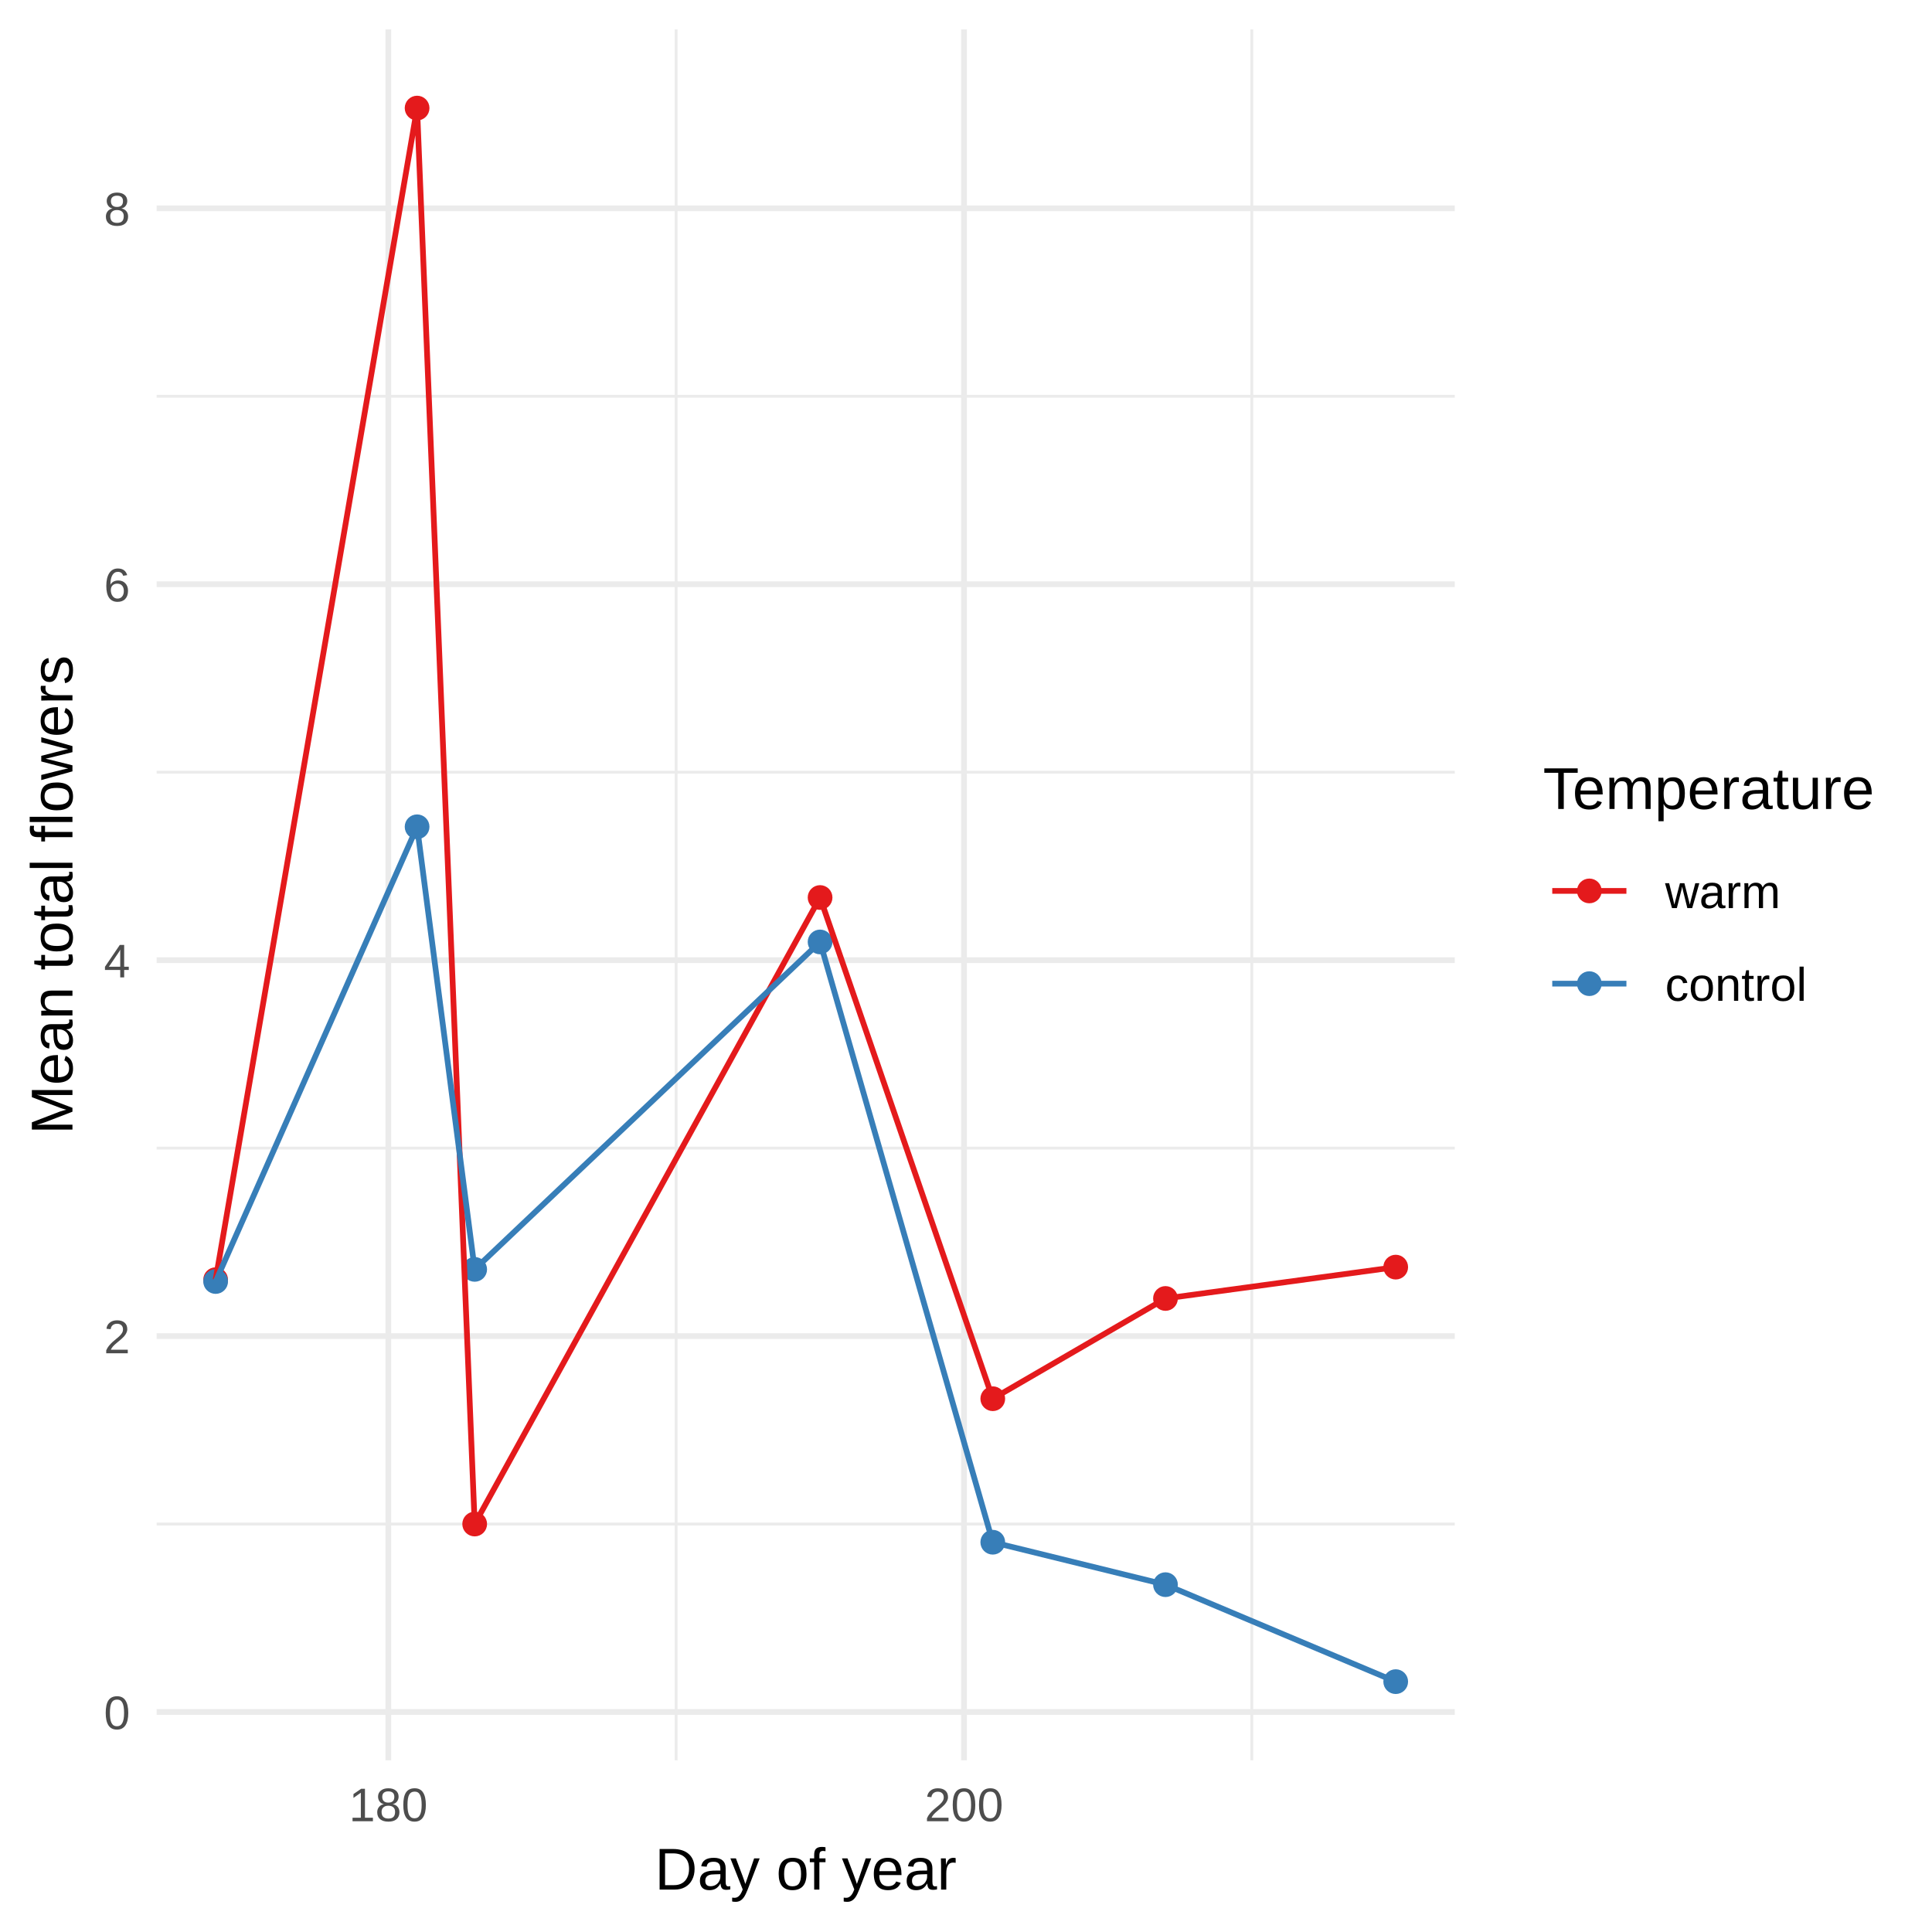
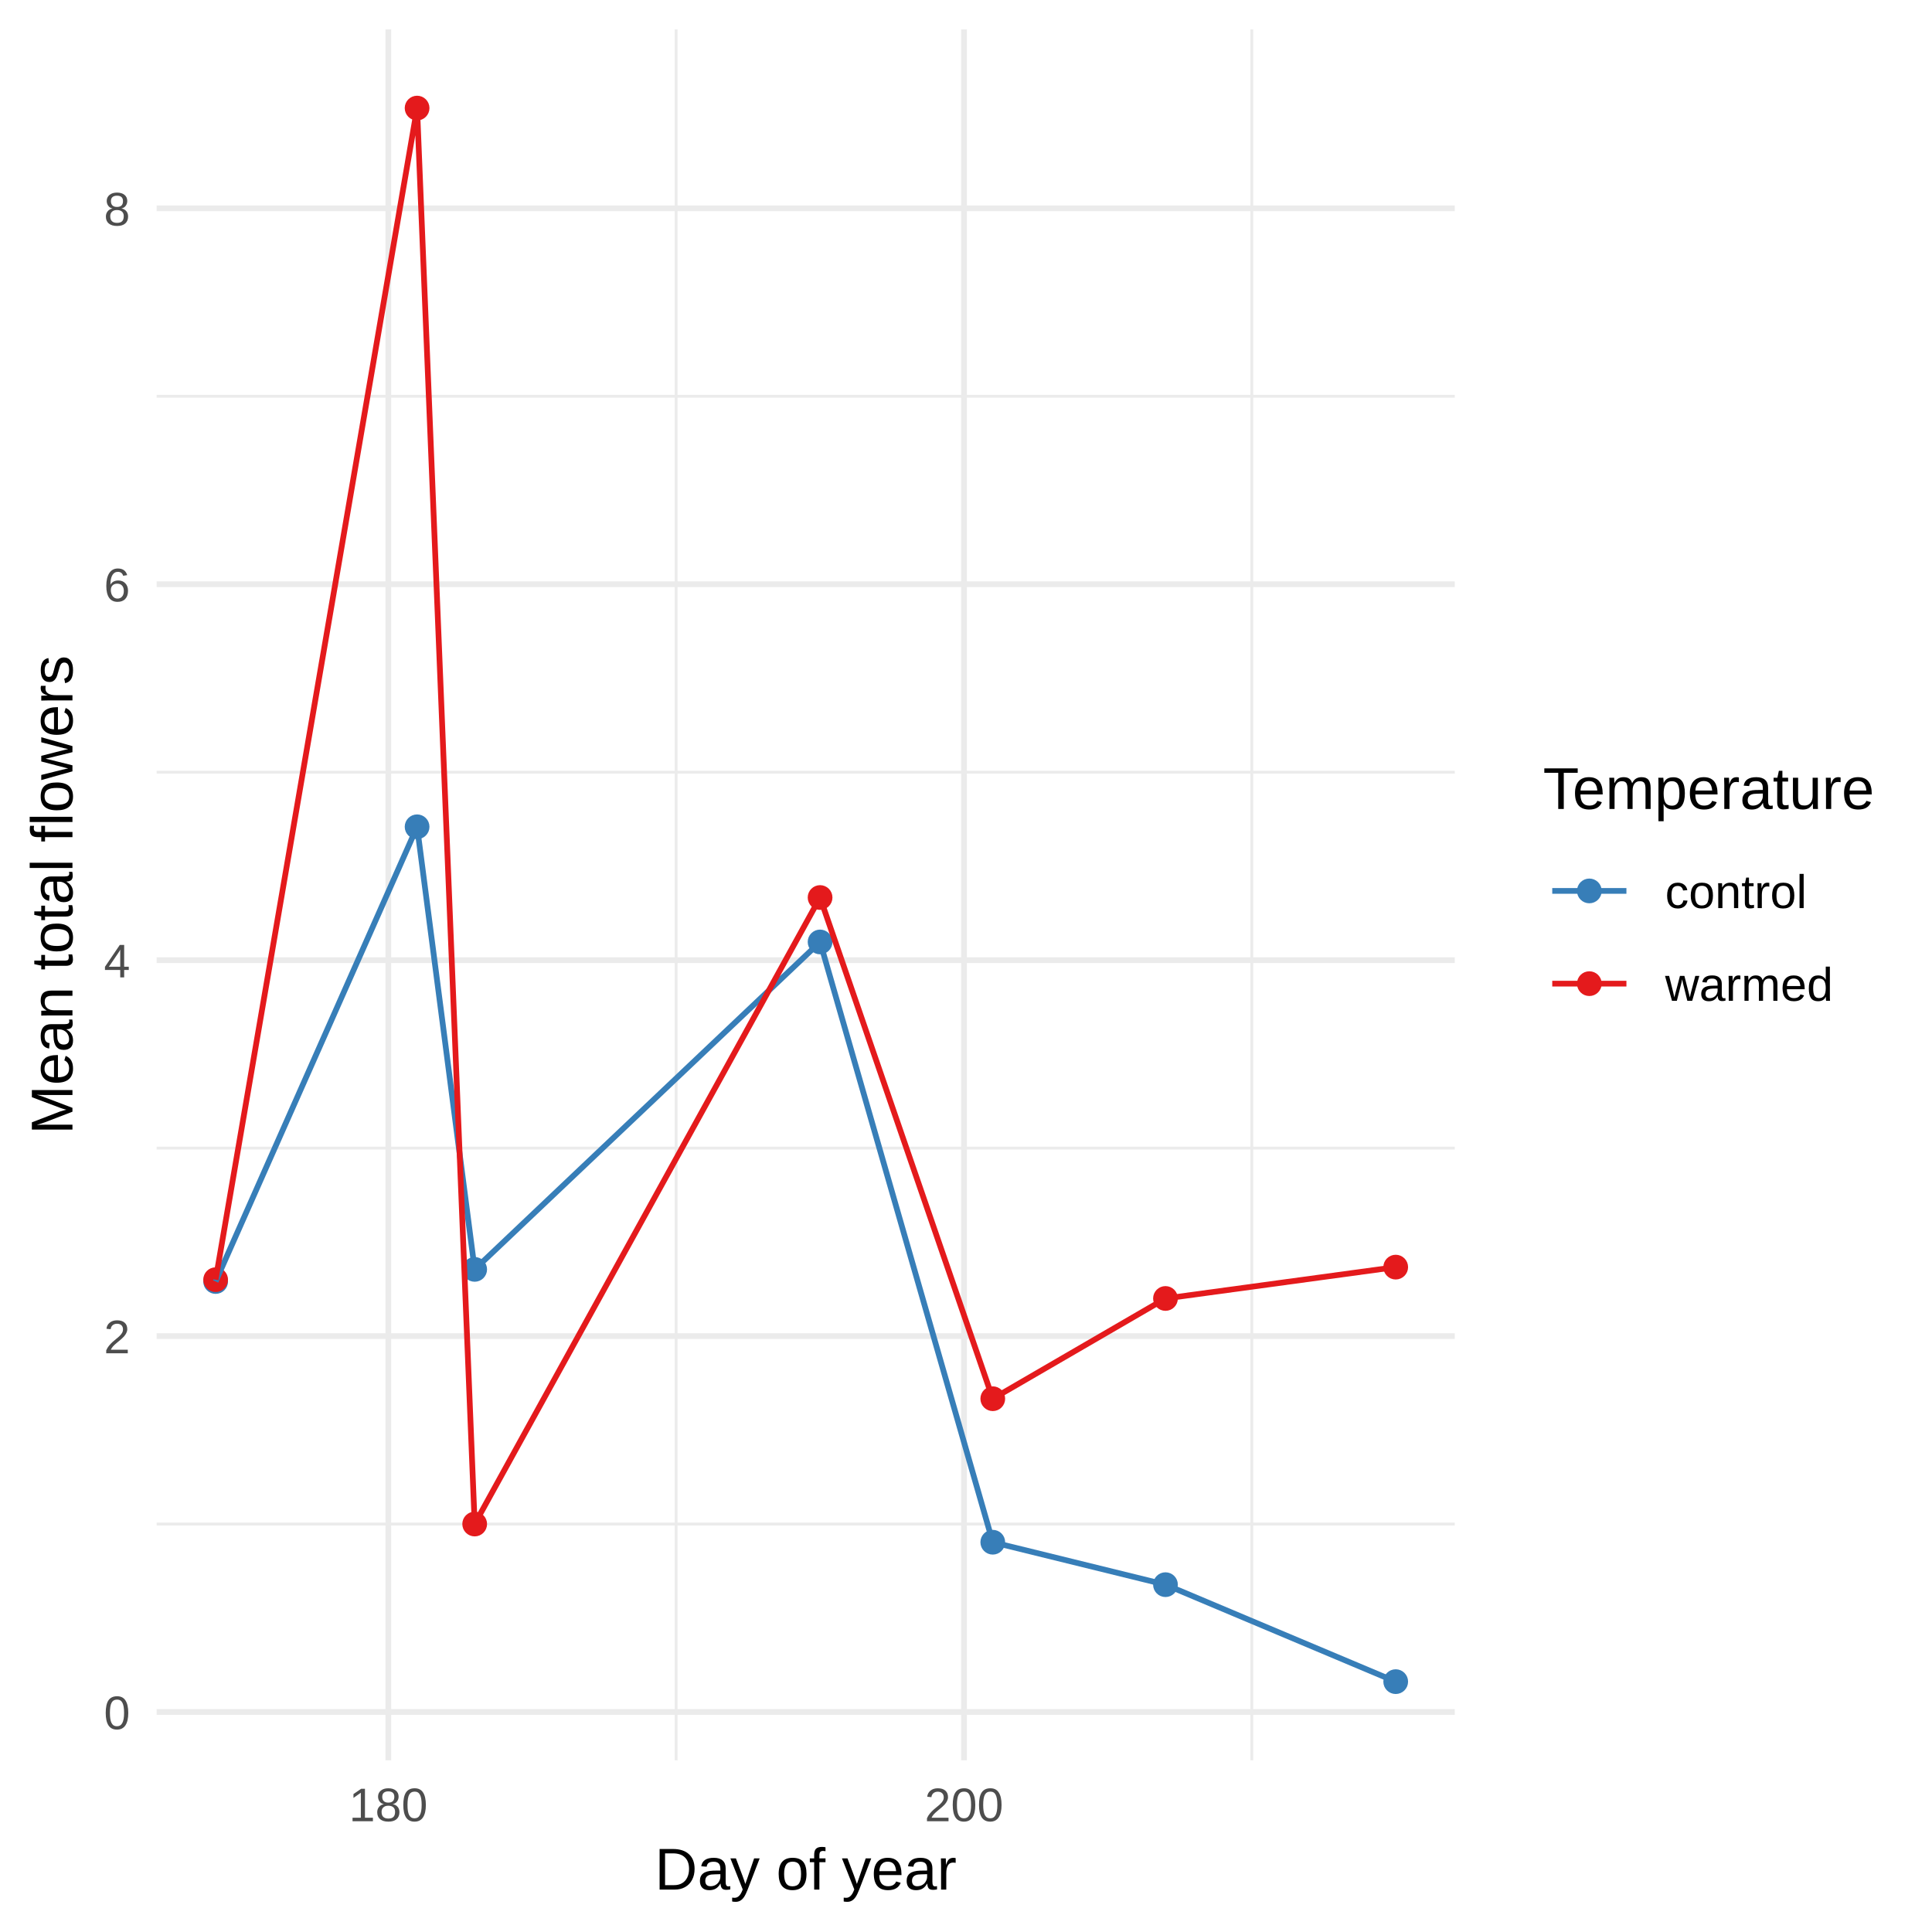
<svg xmlns="http://www.w3.org/2000/svg" class="svglite" width="360.00pt" height="360.00pt" viewBox="0 0 360.00 360.00">
  <defs>
    <style type="text/css">
    .svglite line, .svglite polyline, .svglite polygon, .svglite path, .svglite rect, .svglite circle {
      fill: none;
      stroke: #000000;
      stroke-linecap: round;
      stroke-linejoin: round;
      stroke-miterlimit: 10.00;
    }
    .svglite text {
      white-space: pre;
    }
  </style>
  </defs>
  <rect width="100%" height="100%" style="stroke: none; fill: #FFFFFF;" />
  <defs>
    <clipPath id="cpMC4wMHwzNjAuMDB8MC4wMHwzNjAuMDA=">
      <rect x="0.00" y="0.00" width="360.00" height="360.00" />
    </clipPath>
  </defs>
  <g clip-path="url(#cpMC4wMHwzNjAuMDB8MC4wMHwzNjAuMDA=)">
</g>
  <defs>
    <clipPath id="cpMjkuMTl8MjcxLjA3fDUuNDh8MzI4LjAx">
      <rect x="29.19" y="5.48" width="241.88" height="322.53" />
    </clipPath>
  </defs>
  <g clip-path="url(#cpMjkuMTl8MjcxLjA3fDUuNDh8MzI4LjAx)">
    <polyline points="29.19,283.98 271.07,283.98 " style="stroke-width: 0.53; stroke: #EBEBEB; stroke-linecap: butt;" />
    <polyline points="29.19,213.93 271.07,213.93 " style="stroke-width: 0.53; stroke: #EBEBEB; stroke-linecap: butt;" />
    <polyline points="29.19,143.89 271.07,143.89 " style="stroke-width: 0.53; stroke: #EBEBEB; stroke-linecap: butt;" />
    <polyline points="29.19,73.84 271.07,73.84 " style="stroke-width: 0.53; stroke: #EBEBEB; stroke-linecap: butt;" />
    <polyline points="125.99,328.01 125.99,5.48 " style="stroke-width: 0.53; stroke: #EBEBEB; stroke-linecap: butt;" />
    <polyline points="233.26,328.01 233.26,5.48 " style="stroke-width: 0.53; stroke: #EBEBEB; stroke-linecap: butt;" />
    <polyline points="29.19,319.00 271.07,319.00 " style="stroke-width: 1.07; stroke: #EBEBEB; stroke-linecap: butt;" />
    <polyline points="29.19,248.96 271.07,248.96 " style="stroke-width: 1.07; stroke: #EBEBEB; stroke-linecap: butt;" />
    <polyline points="29.19,178.91 271.07,178.91 " style="stroke-width: 1.07; stroke: #EBEBEB; stroke-linecap: butt;" />
    <polyline points="29.19,108.86 271.07,108.86 " style="stroke-width: 1.07; stroke: #EBEBEB; stroke-linecap: butt;" />
    <polyline points="29.19,38.82 271.07,38.82 " style="stroke-width: 1.07; stroke: #EBEBEB; stroke-linecap: butt;" />
    <polyline points="72.36,328.01 72.36,5.48 " style="stroke-width: 1.07; stroke: #EBEBEB; stroke-linecap: butt;" />
    <polyline points="179.63,328.01 179.63,5.48 " style="stroke-width: 1.07; stroke: #EBEBEB; stroke-linecap: butt;" />
+     <circle cx="40.18" cy="238.79" r="1.95" style="stroke-width: 0.71; stroke: #377EB8; fill: #377EB8;" />
+     <circle cx="77.72" cy="154.06" r="1.95" style="stroke-width: 0.71; stroke: #377EB8; fill: #377EB8;" />
+     <circle cx="88.45" cy="236.53" r="1.95" style="stroke-width: 0.71; stroke: #377EB8; fill: #377EB8;" />
+     <circle cx="152.81" cy="175.52" r="1.95" style="stroke-width: 0.71; stroke: #377EB8; fill: #377EB8;" />
+     <circle cx="184.99" cy="287.37" r="1.95" style="stroke-width: 0.71; stroke: #377EB8; fill: #377EB8;" />
+     <circle cx="217.17" cy="295.28" r="1.95" style="stroke-width: 0.71; stroke: #377EB8; fill: #377EB8;" />
+     <circle cx="260.07" cy="313.35" r="1.95" style="stroke-width: 0.71; stroke: #377EB8; fill: #377EB8;" />
    <circle cx="40.18" cy="238.45" r="1.95" style="stroke-width: 0.71; stroke: #E41A1C; fill: #E41A1C;" />
    <circle cx="77.72" cy="20.14" r="1.95" style="stroke-width: 0.71; stroke: #E41A1C; fill: #E41A1C;" />
    <circle cx="88.45" cy="283.98" r="1.95" style="stroke-width: 0.71; stroke: #E41A1C; fill: #E41A1C;" />
    <circle cx="152.81" cy="167.24" r="1.95" style="stroke-width: 0.71; stroke: #E41A1C; fill: #E41A1C;" />
    <circle cx="184.99" cy="260.63" r="1.95" style="stroke-width: 0.71; stroke: #E41A1C; fill: #E41A1C;" />
    <circle cx="217.17" cy="241.95" r="1.95" style="stroke-width: 0.71; stroke: #E41A1C; fill: #E41A1C;" />
    <circle cx="260.07" cy="236.11" r="1.95" style="stroke-width: 0.71; stroke: #E41A1C; fill: #E41A1C;" />
-     <circle cx="40.18" cy="238.79" r="1.95" style="stroke-width: 0.71; stroke: #377EB8; fill: #377EB8;" />
-     <circle cx="77.72" cy="154.06" r="1.95" style="stroke-width: 0.71; stroke: #377EB8; fill: #377EB8;" />
-     <circle cx="88.45" cy="236.53" r="1.95" style="stroke-width: 0.71; stroke: #377EB8; fill: #377EB8;" />
-     <circle cx="152.81" cy="175.52" r="1.95" style="stroke-width: 0.71; stroke: #377EB8; fill: #377EB8;" />
-     <circle cx="184.99" cy="287.37" r="1.95" style="stroke-width: 0.71; stroke: #377EB8; fill: #377EB8;" />
-     <circle cx="217.17" cy="295.28" r="1.95" style="stroke-width: 0.71; stroke: #377EB8; fill: #377EB8;" />
-     <circle cx="260.07" cy="313.35" r="1.95" style="stroke-width: 0.71; stroke: #377EB8; fill: #377EB8;" />
+     <polyline points="40.18,238.79 77.72,154.06 88.45,236.53 152.81,175.52 184.99,287.37 217.17,295.28 260.07,313.35 " style="stroke-width: 1.07; stroke: #377EB8; stroke-linecap: butt;" />
    <polyline points="40.18,238.45 77.72,20.14 88.45,283.98 152.81,167.24 184.99,260.63 217.17,241.95 260.07,236.11 " style="stroke-width: 1.07; stroke: #E41A1C; stroke-linecap: butt;" />
-     <polyline points="40.18,238.79 77.72,154.06 88.45,236.53 152.81,175.52 184.99,287.37 217.17,295.28 260.07,313.35 " style="stroke-width: 1.07; stroke: #377EB8; stroke-linecap: butt;" />
  </g>
  <g clip-path="url(#cpMC4wMHwzNjAuMDB8MC4wMHwzNjAuMDA=)">
    <text x="24.25" y="322.21" text-anchor="end" style="font-size: 8.80px;fill: #4D4D4D; font-family: &quot;Arial&quot;;">0</text>
    <text x="24.25" y="252.16" text-anchor="end" style="font-size: 8.80px;fill: #4D4D4D; font-family: &quot;Arial&quot;;">2</text>
    <text x="24.25" y="182.12" text-anchor="end" style="font-size: 8.80px;fill: #4D4D4D; font-family: &quot;Arial&quot;;">4</text>
    <text x="24.25" y="112.07" text-anchor="end" style="font-size: 8.80px;fill: #4D4D4D; font-family: &quot;Arial&quot;;">6</text>
    <text x="24.25" y="42.03" text-anchor="end" style="font-size: 8.80px;fill: #4D4D4D; font-family: &quot;Arial&quot;;">8</text>
    <text x="72.36" y="339.36" text-anchor="middle" style="font-size: 8.80px;fill: #4D4D4D; font-family: &quot;Arial&quot;;">180</text>
    <text x="179.63" y="339.36" text-anchor="middle" style="font-size: 8.80px;fill: #4D4D4D; font-family: &quot;Arial&quot;;">200</text>
    <text x="150.13" y="352.10" text-anchor="middle" style="font-size: 11.00px; font-family: &quot;Arial&quot;;">Day of year</text>
    <text transform="translate(13.50,166.75) rotate(-90)" text-anchor="middle" style="font-size: 11.00px; font-family: &quot;Arial&quot;;">Mean total flowers</text>
    <text x="287.51" y="150.74" style="font-size: 11.00px; font-family: &quot;Arial&quot;;">Temperature</text>
-     <circle cx="296.15" cy="166.01" r="1.95" style="stroke-width: 0.71; stroke: #E41A1C; fill: #E41A1C;" />
-     <line x1="289.24" y1="166.01" x2="303.06" y2="166.01" style="stroke-width: 1.07; stroke: #E41A1C; stroke-linecap: butt;" />
-     <circle cx="296.15" cy="183.29" r="1.95" style="stroke-width: 0.71; stroke: #377EB8; fill: #377EB8;" />
-     <line x1="289.24" y1="183.29" x2="303.06" y2="183.29" style="stroke-width: 1.07; stroke: #377EB8; stroke-linecap: butt;" />
-     <text x="310.27" y="169.21" style="font-size: 8.80px; font-family: &quot;Arial&quot;;">warm</text>
-     <text x="310.27" y="186.49" style="font-size: 8.80px; font-family: &quot;Arial&quot;;">control</text>
+     <circle cx="296.15" cy="166.01" r="1.95" style="stroke-width: 0.71; stroke: #377EB8; fill: #377EB8;" />
+     <line x1="289.24" y1="166.01" x2="303.06" y2="166.01" style="stroke-width: 1.07; stroke: #377EB8; stroke-linecap: butt;" />
+     <circle cx="296.15" cy="183.29" r="1.95" style="stroke-width: 0.71; stroke: #E41A1C; fill: #E41A1C;" />
+     <line x1="289.24" y1="183.29" x2="303.06" y2="183.29" style="stroke-width: 1.07; stroke: #E41A1C; stroke-linecap: butt;" />
+     <text x="310.27" y="169.21" style="font-size: 8.80px; font-family: &quot;Arial&quot;;">control</text>
+     <text x="310.27" y="186.49" style="font-size: 8.80px; font-family: &quot;Arial&quot;;">warmed</text>
  </g>
</svg>
